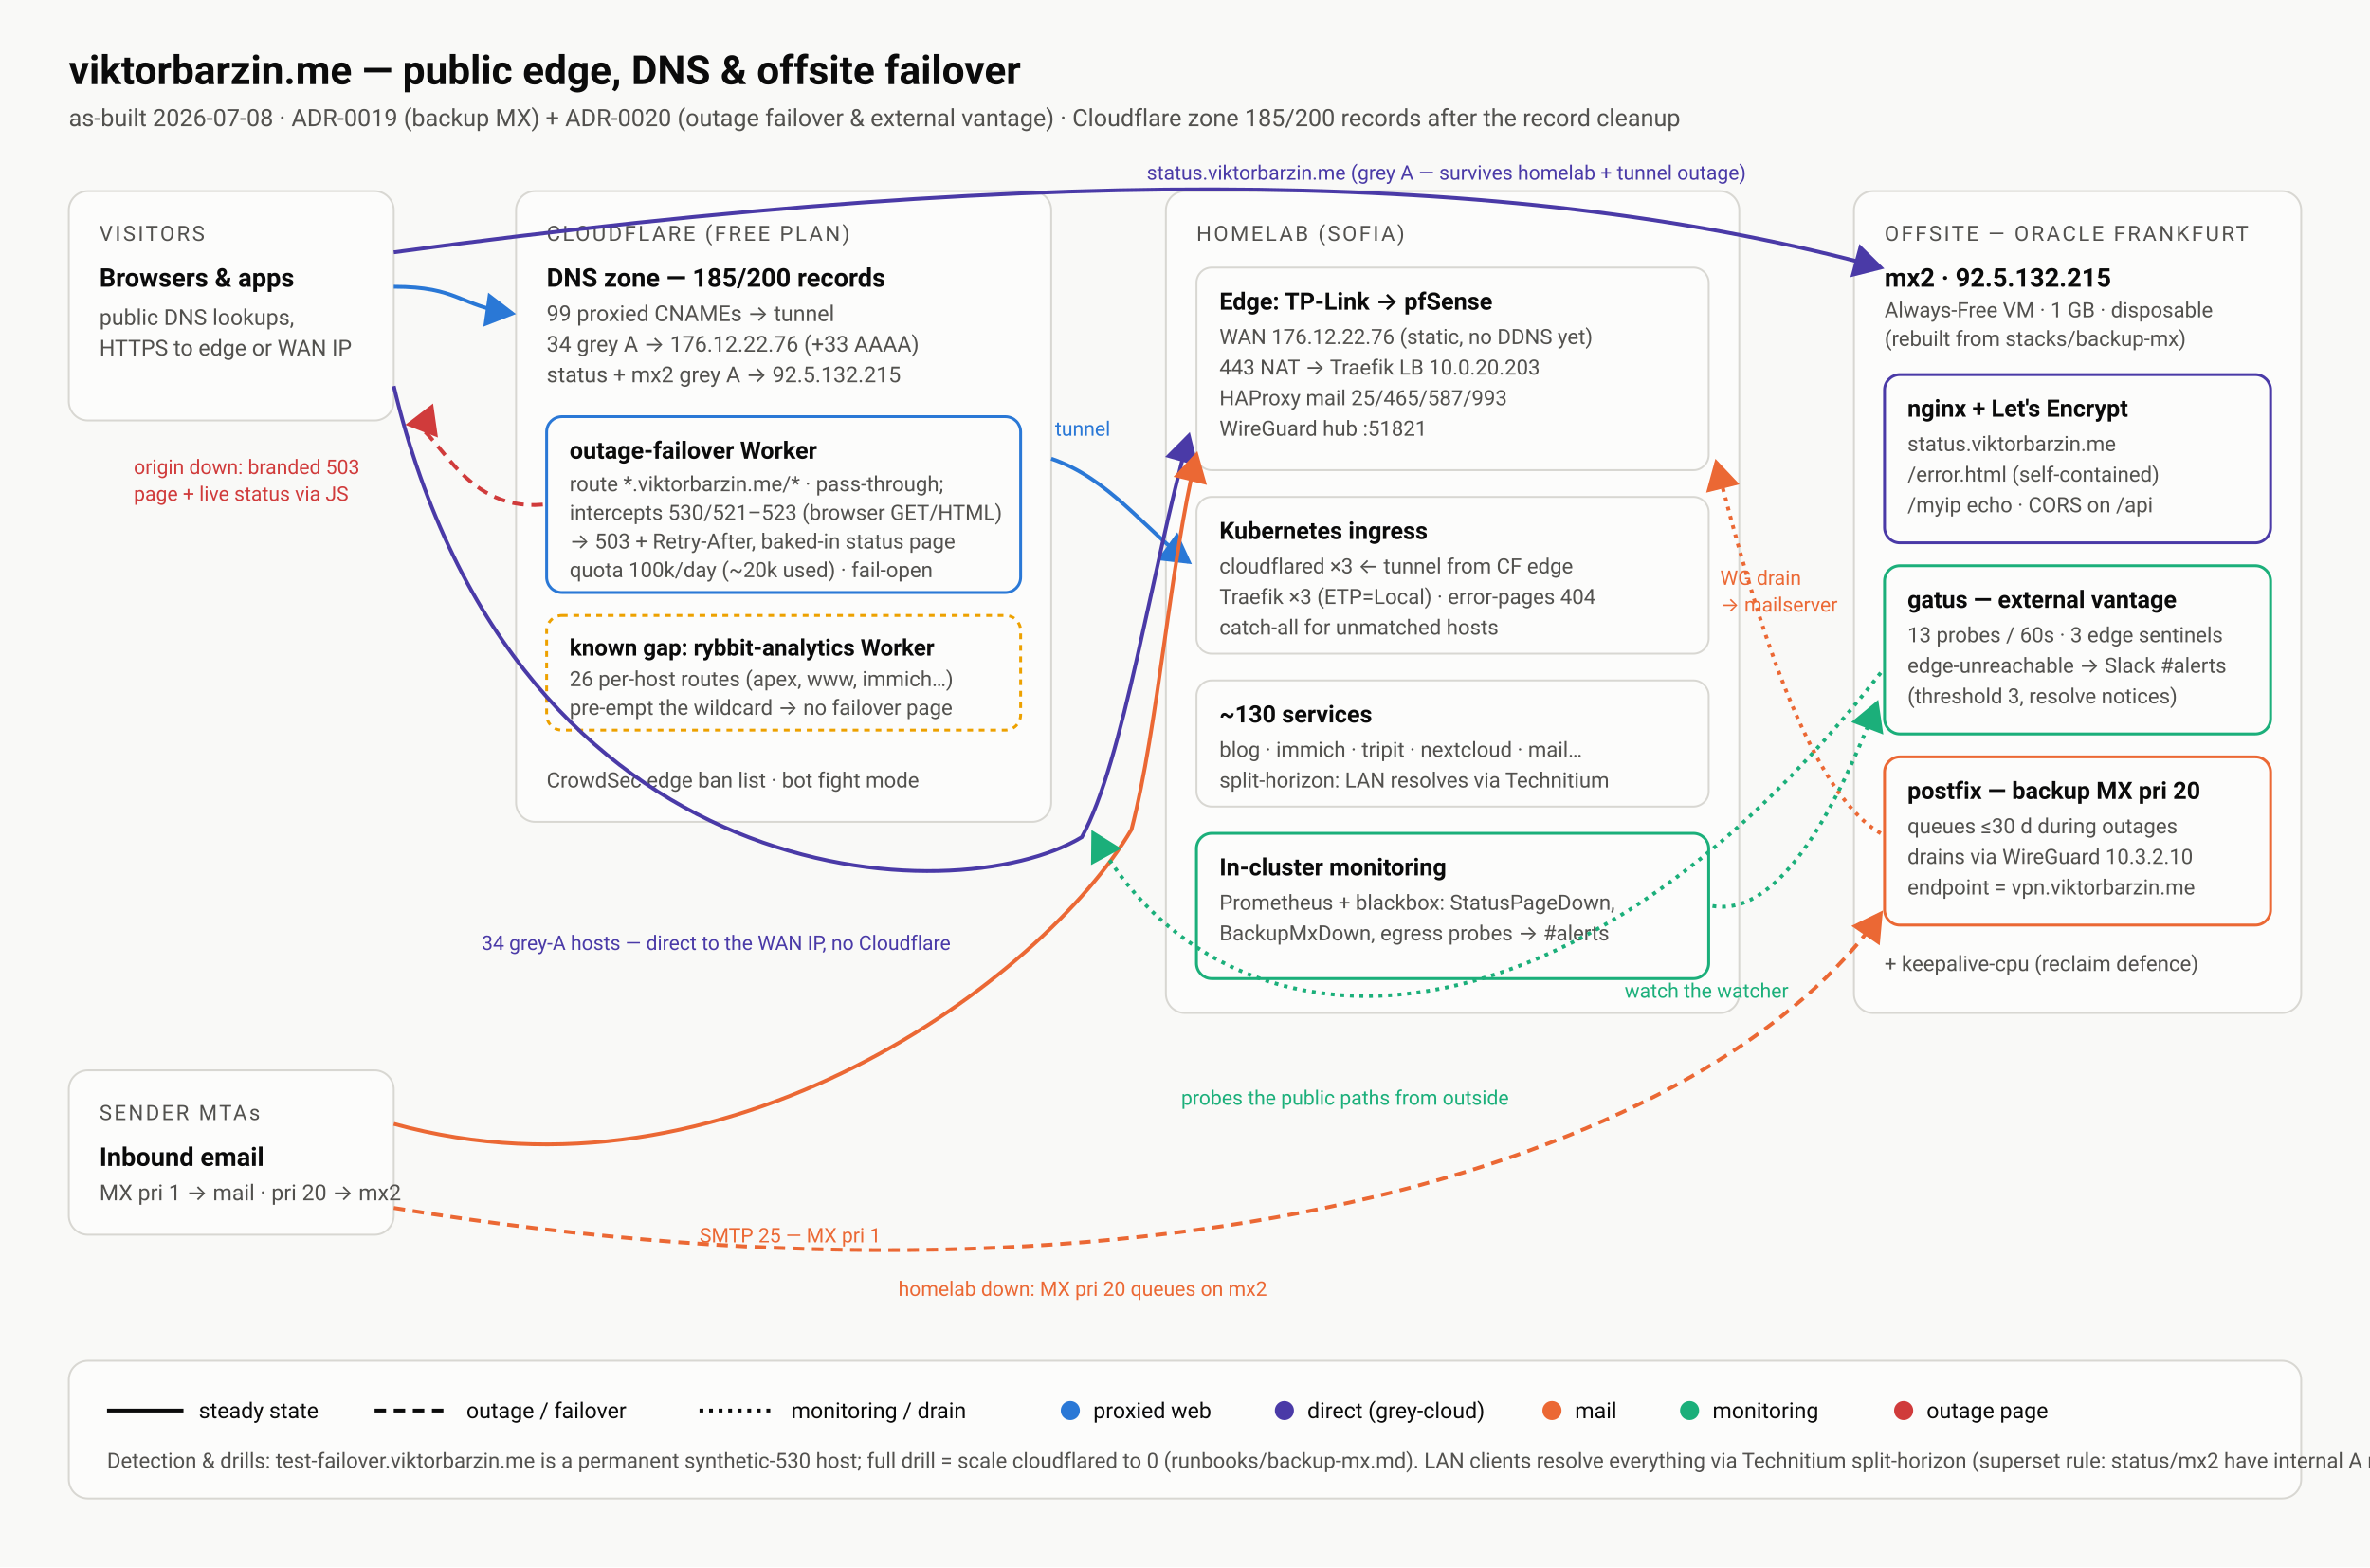
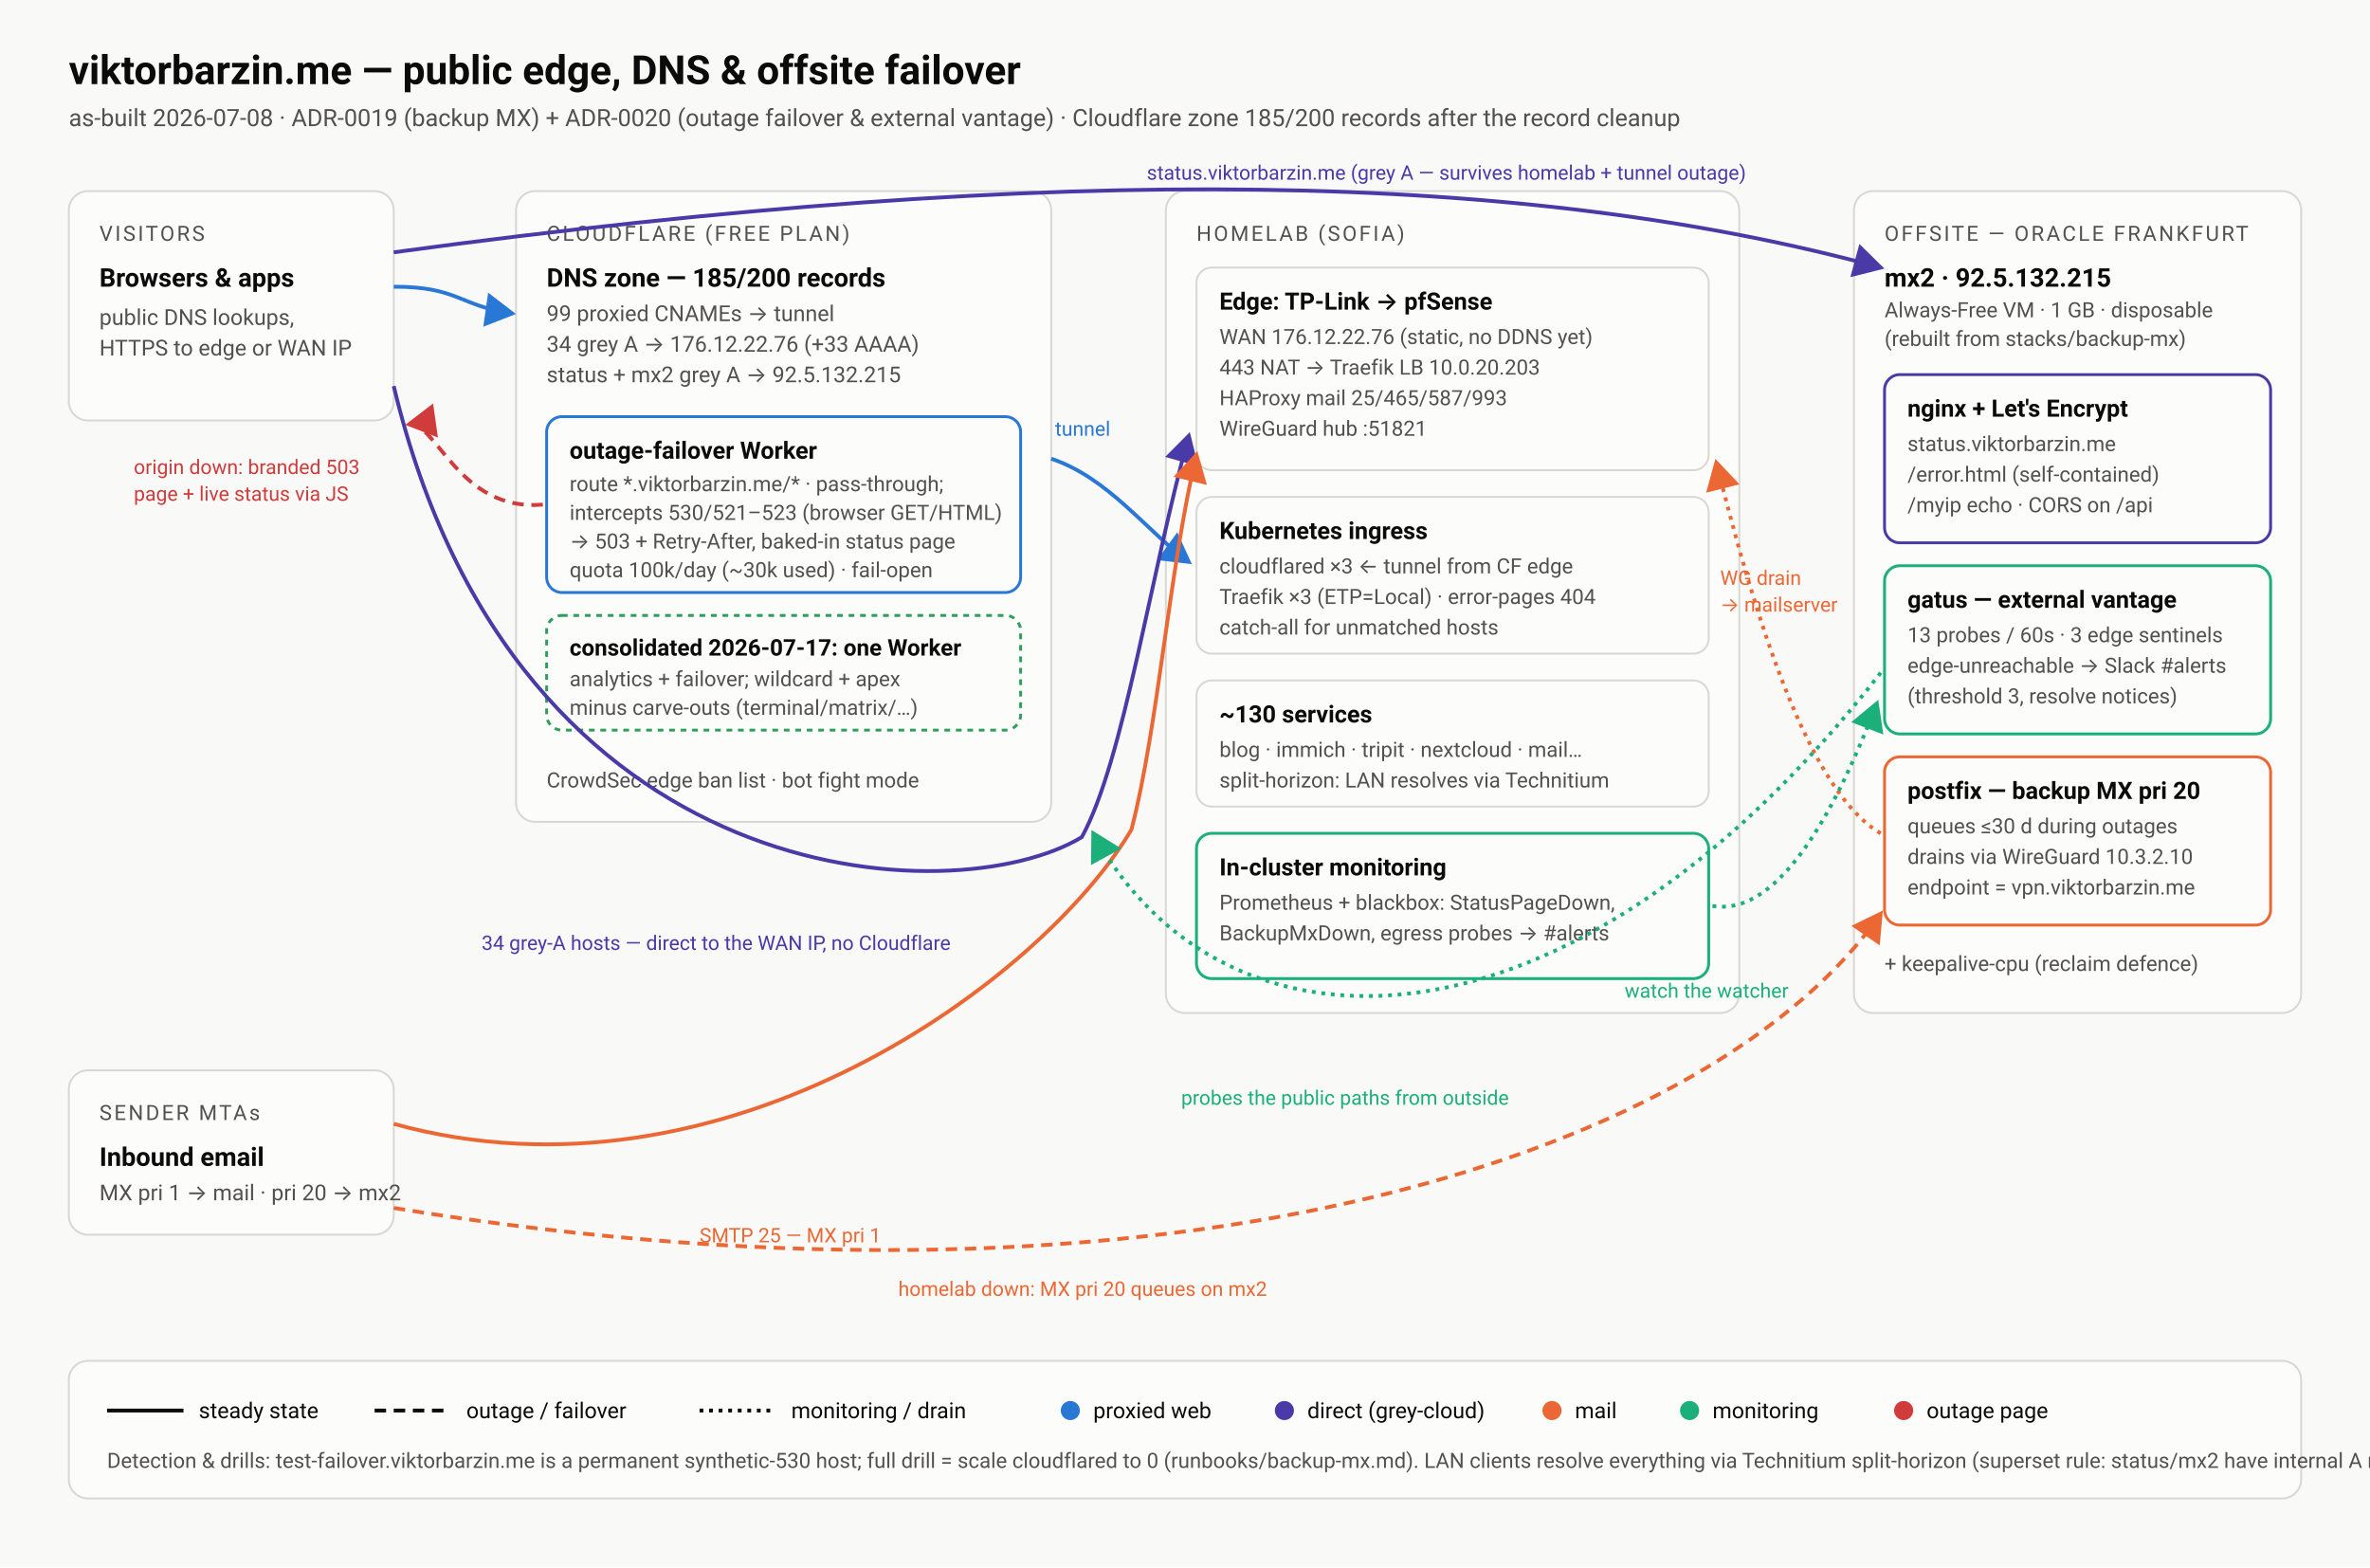
<svg xmlns="http://www.w3.org/2000/svg" width="1240" height="820" viewBox="0 0 1240 820" font-family="system-ui, -apple-system, 'Segoe UI', Roboto, sans-serif">
  <defs>
    <marker id="ab" markerWidth="9" markerHeight="9" refX="7" refY="4.5" orient="auto">
      <path d="M0,0 L8,4.5 L0,9 z" fill="#2a78d6" />
    </marker>
    <marker id="av" markerWidth="9" markerHeight="9" refX="7" refY="4.5" orient="auto">
      <path d="M0,0 L8,4.5 L0,9 z" fill="#4a3aa7" />
    </marker>
    <marker id="ar" markerWidth="9" markerHeight="9" refX="7" refY="4.5" orient="auto">
      <path d="M0,0 L8,4.5 L0,9 z" fill="#d03b3b" />
    </marker>
    <marker id="ao" markerWidth="9" markerHeight="9" refX="7" refY="4.5" orient="auto">
      <path d="M0,0 L8,4.5 L0,9 z" fill="#eb6834" />
    </marker>
    <marker id="aa" markerWidth="9" markerHeight="9" refX="7" refY="4.5" orient="auto">
      <path d="M0,0 L8,4.5 L0,9 z" fill="#1baf7a" />
    </marker>
  </defs>
  <rect width="1240" height="820" fill="#f9f9f7" />
  <text x="36" y="44" font-size="21" font-weight="650" fill="#0b0b0b">viktorbarzin.me — public edge, DNS &amp; offsite failover</text>
  <text x="36" y="66" font-size="12.5" fill="#52514e">as-built 2026-07-08 · ADR-0019 (backup MX) + ADR-0020 (outage failover &amp; external vantage) · Cloudflare zone 185/200 records after the record cleanup</text>
  <rect x="36" y="100" width="170" height="120" rx="10" fill="#fcfcfb" stroke="#d8d7d2" />
  <text x="52" y="126" font-size="11" letter-spacing="1.2" fill="#52514e">VISITORS</text>
  <text x="52" y="150" font-size="13.5" font-weight="600" fill="#0b0b0b">Browsers &amp; apps</text>
  <text x="52" y="170" font-size="11.5" fill="#52514e">public DNS lookups,</text>
  <text x="52" y="186" font-size="11.5" fill="#52514e">HTTPS to edge or WAN IP</text>
  <rect x="36" y="560" width="170" height="86" rx="10" fill="#fcfcfb" stroke="#d8d7d2" />
  <text x="52" y="586" font-size="11" letter-spacing="1.2" fill="#52514e">SENDER MTAs</text>
  <text x="52" y="610" font-size="13.5" font-weight="600" fill="#0b0b0b">Inbound email</text>
  <text x="52" y="628" font-size="11.5" fill="#52514e">MX pri 1 → mail · pri 20 → mx2</text>
  <rect x="270" y="100" width="280" height="330" rx="10" fill="#fcfcfb" stroke="#d8d7d2" />
  <text x="286" y="126" font-size="11" letter-spacing="1.2" fill="#52514e">CLOUDFLARE (FREE PLAN)</text>
  <text x="286" y="150" font-size="13.5" font-weight="600" fill="#0b0b0b">DNS zone — 185/200 records</text>
  <text x="286" y="168" font-size="11.5" fill="#52514e">99 proxied CNAMEs → tunnel</text>
  <text x="286" y="184" font-size="11.5" fill="#52514e">34 grey A → 176.12.22.76 (+33 AAAA)</text>
  <text x="286" y="200" font-size="11.5" fill="#52514e">status + mx2 grey A → 92.5.132.215</text>
  <rect x="286" y="218" width="248" height="92" rx="8" fill="none" stroke="#2a78d6" stroke-width="1.5" />
  <text x="298" y="240" font-size="12.5" font-weight="600" fill="#0b0b0b">outage-failover Worker</text>
  <text x="298" y="257" font-size="11" fill="#52514e">route *.viktorbarzin.me/* · pass-through;</text>
  <text x="298" y="272" font-size="11" fill="#52514e">intercepts 530/521–523 (browser GET/HTML)</text>
  <text x="298" y="287" font-size="11" fill="#52514e">→ 503 + Retry-After, baked-in status page</text>
-   <text x="298" y="302" font-size="11" fill="#52514e">quota 100k/day (~20k used) · fail-open</text>
-   <rect x="286" y="322" width="248" height="60" rx="8" fill="none" stroke="#eda100" stroke-width="1.5" stroke-dasharray="3 3" />
-   <text x="298" y="343" font-size="12" font-weight="600" fill="#0b0b0b">known gap: rybbit-analytics Worker</text>
-   <text x="298" y="359" font-size="11" fill="#52514e">26 per-host routes (apex, www, immich…)</text>
-   <text x="298" y="374" font-size="11" fill="#52514e">pre-empt the wildcard → no failover page</text>
+   <text x="298" y="302" font-size="11" fill="#52514e">quota 100k/day (~30k used) · fail-open</text>
+   <rect x="286" y="322" width="248" height="60" rx="8" fill="none" stroke="#2e9e5b" stroke-width="1.5" stroke-dasharray="3 3" />
+   <text x="298" y="343" font-size="12" font-weight="600" fill="#0b0b0b">consolidated 2026-07-17: one Worker</text>
+   <text x="298" y="359" font-size="11" fill="#52514e">analytics + failover; wildcard + apex</text>
+   <text x="298" y="374" font-size="11" fill="#52514e">minus carve-outs (terminal/matrix/…)</text>
  <text x="286" y="412" font-size="11" fill="#52514e">CrowdSec edge ban list · bot fight mode</text>
  <rect x="610" y="100" width="300" height="430" rx="10" fill="#fcfcfb" stroke="#d8d7d2" />
  <text x="626" y="126" font-size="11" letter-spacing="1.2" fill="#52514e">HOMELAB (SOFIA)</text>
  <rect x="626" y="140" width="268" height="106" rx="8" fill="none" stroke="#d8d7d2" />
  <text x="638" y="162" font-size="12.5" font-weight="600" fill="#0b0b0b">Edge: TP-Link → pfSense</text>
  <text x="638" y="180" font-size="11" fill="#52514e">WAN 176.12.22.76 (static, no DDNS yet)</text>
  <text x="638" y="196" font-size="11" fill="#52514e">443 NAT → Traefik LB 10.0.20.203</text>
  <text x="638" y="212" font-size="11" fill="#52514e">HAProxy mail 25/465/587/993</text>
  <text x="638" y="228" font-size="11" fill="#52514e">WireGuard hub :51821</text>
  <rect x="626" y="260" width="268" height="82" rx="8" fill="none" stroke="#d8d7d2" />
  <text x="638" y="282" font-size="12.5" font-weight="600" fill="#0b0b0b">Kubernetes ingress</text>
  <text x="638" y="300" font-size="11" fill="#52514e">cloudflared ×3 ← tunnel from CF edge</text>
  <text x="638" y="316" font-size="11" fill="#52514e">Traefik ×3 (ETP=Local) · error-pages 404</text>
  <text x="638" y="332" font-size="11" fill="#52514e">catch-all for unmatched hosts</text>
  <rect x="626" y="356" width="268" height="66" rx="8" fill="none" stroke="#d8d7d2" />
  <text x="638" y="378" font-size="12.5" font-weight="600" fill="#0b0b0b">~130 services</text>
  <text x="638" y="396" font-size="11" fill="#52514e">blog · immich · tripit · nextcloud · mail…</text>
  <text x="638" y="412" font-size="11" fill="#52514e">split-horizon: LAN resolves via Technitium</text>
  <rect x="626" y="436" width="268" height="76" rx="8" fill="none" stroke="#1baf7a" stroke-width="1.5" />
  <text x="638" y="458" font-size="12.5" font-weight="600" fill="#0b0b0b">In-cluster monitoring</text>
  <text x="638" y="476" font-size="11" fill="#52514e">Prometheus + blackbox: StatusPageDown,</text>
  <text x="638" y="492" font-size="11" fill="#52514e">BackupMxDown, egress probes → #alerts</text>
  <rect x="970" y="100" width="234" height="430" rx="10" fill="#fcfcfb" stroke="#d8d7d2" />
  <text x="986" y="126" font-size="11" letter-spacing="1.2" fill="#52514e">OFFSITE — ORACLE FRANKFURT</text>
  <text x="986" y="150" font-size="13.5" font-weight="600" fill="#0b0b0b">mx2 · 92.5.132.215</text>
  <text x="986" y="166" font-size="11" fill="#52514e">Always-Free VM · 1 GB · disposable</text>
  <text x="986" y="181" font-size="11" fill="#52514e">(rebuilt from stacks/backup-mx)</text>
  <rect x="986" y="196" width="202" height="88" rx="8" fill="none" stroke="#4a3aa7" stroke-width="1.5" />
  <text x="998" y="218" font-size="12.5" font-weight="600" fill="#0b0b0b">nginx + Let's Encrypt</text>
  <text x="998" y="236" font-size="11" fill="#52514e">status.viktorbarzin.me</text>
  <text x="998" y="252" font-size="11" fill="#52514e">/error.html (self-contained)</text>
  <text x="998" y="268" font-size="11" fill="#52514e">/myip echo · CORS on /api</text>
  <rect x="986" y="296" width="202" height="88" rx="8" fill="none" stroke="#1baf7a" stroke-width="1.5" />
  <text x="998" y="318" font-size="12.5" font-weight="600" fill="#0b0b0b">gatus — external vantage</text>
  <text x="998" y="336" font-size="11" fill="#52514e">13 probes / 60s · 3 edge sentinels</text>
  <text x="998" y="352" font-size="11" fill="#52514e">edge-unreachable → Slack #alerts</text>
  <text x="998" y="368" font-size="11" fill="#52514e">(threshold 3, resolve notices)</text>
  <rect x="986" y="396" width="202" height="88" rx="8" fill="none" stroke="#eb6834" stroke-width="1.5" />
  <text x="998" y="418" font-size="12.5" font-weight="600" fill="#0b0b0b">postfix — backup MX pri 20</text>
  <text x="998" y="436" font-size="11" fill="#52514e">queues ≤30 d during outages</text>
  <text x="998" y="452" font-size="11" fill="#52514e">drains via WireGuard 10.3.2.10</text>
  <text x="998" y="468" font-size="11" fill="#52514e">endpoint = vpn.viktorbarzin.me</text>
  <text x="986" y="508" font-size="11" fill="#52514e">+ keepalive-cpu (reclaim defence)</text>
  <path d="M206,150 C240,150 240,160 268,164" fill="none" stroke="#2a78d6" stroke-width="2" marker-end="url(#ab)" />
  <path d="M550,240 C580,250 600,278 622,294" fill="none" stroke="#2a78d6" stroke-width="2" marker-end="url(#ab)" />
  <text x="552" y="228" font-size="10.5" fill="#2a78d6">tunnel</text>
  <path d="M206,202 C270,470 500,478 566,438 C588,398 602,300 622,228" fill="none" stroke="#4a3aa7" stroke-width="2" marker-end="url(#av)" />
  <text x="252" y="497" font-size="10.5" fill="#4a3aa7">34 grey-A hosts — direct to the WAN IP, no Cloudflare</text>
  <path d="M206,132 C560,84 800,90 984,140 " fill="none" stroke="#4a3aa7" stroke-width="2" marker-end="url(#av)" />
  <text x="600" y="94" font-size="10.5" fill="#4a3aa7">status.viktorbarzin.me (grey A — survives homelab + tunnel outage)</text>
  <path d="M284,264 C240,268 228,220 214,222 " fill="none" stroke="#d03b3b" stroke-width="2" stroke-dasharray="6 4" marker-end="url(#ar)" />
  <text x="70" y="248" font-size="10.5" fill="#d03b3b">origin down: branded 503</text>
  <text x="70" y="262" font-size="10.5" fill="#d03b3b">page + live status via JS</text>
  <path d="M206,588 C380,636 546,512 592,434 C606,380 612,296 626,238" fill="none" stroke="#eb6834" stroke-width="2" marker-end="url(#ao)" />
  <text x="366" y="650" font-size="10.5" fill="#eb6834">SMTP 25 — MX pri 1</text>
  <path d="M206,632 C620,700 900,600 984,478 " fill="none" stroke="#eb6834" stroke-width="2" stroke-dasharray="6 4" marker-end="url(#ao)" />
  <text x="470" y="678" font-size="10.5" fill="#eb6834">homelab down: MX pri 20 queues on mx2</text>
  <path d="M984,436 C946,414 918,322 898,242" fill="none" stroke="#eb6834" stroke-width="2" stroke-dasharray="2 3" marker-end="url(#ao)" />
  <text x="900" y="306" font-size="10.5" fill="#eb6834">WG drain</text>
  <text x="900" y="320" font-size="10.5" fill="#eb6834">→ mailserver</text>
  <path d="M984,352 C820,562 640,560 572,436" fill="none" stroke="#1baf7a" stroke-width="2" stroke-dasharray="2 3" marker-end="url(#aa)" />
  <text x="618" y="578" font-size="10.5" fill="#1baf7a">probes the public paths from outside</text>
  <path d="M896,474 C932,480 962,420 982,368" fill="none" stroke="#1baf7a" stroke-width="2" stroke-dasharray="2 3" marker-end="url(#aa)" />
  <text x="850" y="522" font-size="10.5" fill="#1baf7a">watch the watcher</text>
  <rect x="36" y="712" width="1168" height="72" rx="10" fill="#fcfcfb" stroke="#d8d7d2" />
  <line x1="56" y1="738" x2="96" y2="738" stroke="#0b0b0b" stroke-width="2" />
  <text x="104" y="742" font-size="11.5" fill="#0b0b0b">steady state</text>
  <line x1="196" y1="738" x2="236" y2="738" stroke="#0b0b0b" stroke-width="2" stroke-dasharray="6 4" />
  <text x="244" y="742" font-size="11.5" fill="#0b0b0b">outage / failover</text>
  <line x1="366" y1="738" x2="406" y2="738" stroke="#0b0b0b" stroke-width="2" stroke-dasharray="2 3" />
  <text x="414" y="742" font-size="11.5" fill="#0b0b0b">monitoring / drain</text>
  <circle cx="560" cy="738" r="5" fill="#2a78d6" />
  <text x="572" y="742" font-size="11.5" fill="#0b0b0b">proxied web</text>
  <circle cx="672" cy="738" r="5" fill="#4a3aa7" />
  <text x="684" y="742" font-size="11.5" fill="#0b0b0b">direct (grey-cloud)</text>
  <circle cx="812" cy="738" r="5" fill="#eb6834" />
  <text x="824" y="742" font-size="11.5" fill="#0b0b0b">mail</text>
  <circle cx="884" cy="738" r="5" fill="#1baf7a" />
  <text x="896" y="742" font-size="11.5" fill="#0b0b0b">monitoring</text>
  <circle cx="996" cy="738" r="5" fill="#d03b3b" />
  <text x="1008" y="742" font-size="11.5" fill="#0b0b0b">outage page</text>
  <text x="56" y="768" font-size="11" fill="#52514e">Detection &amp; drills: test-failover.viktorbarzin.me is a permanent synthetic-530 host; full drill = scale cloudflared to 0 (runbooks/backup-mx.md). LAN clients resolve everything via Technitium split-horizon (superset rule: status/mx2 have internal A records).</text>
</svg>
